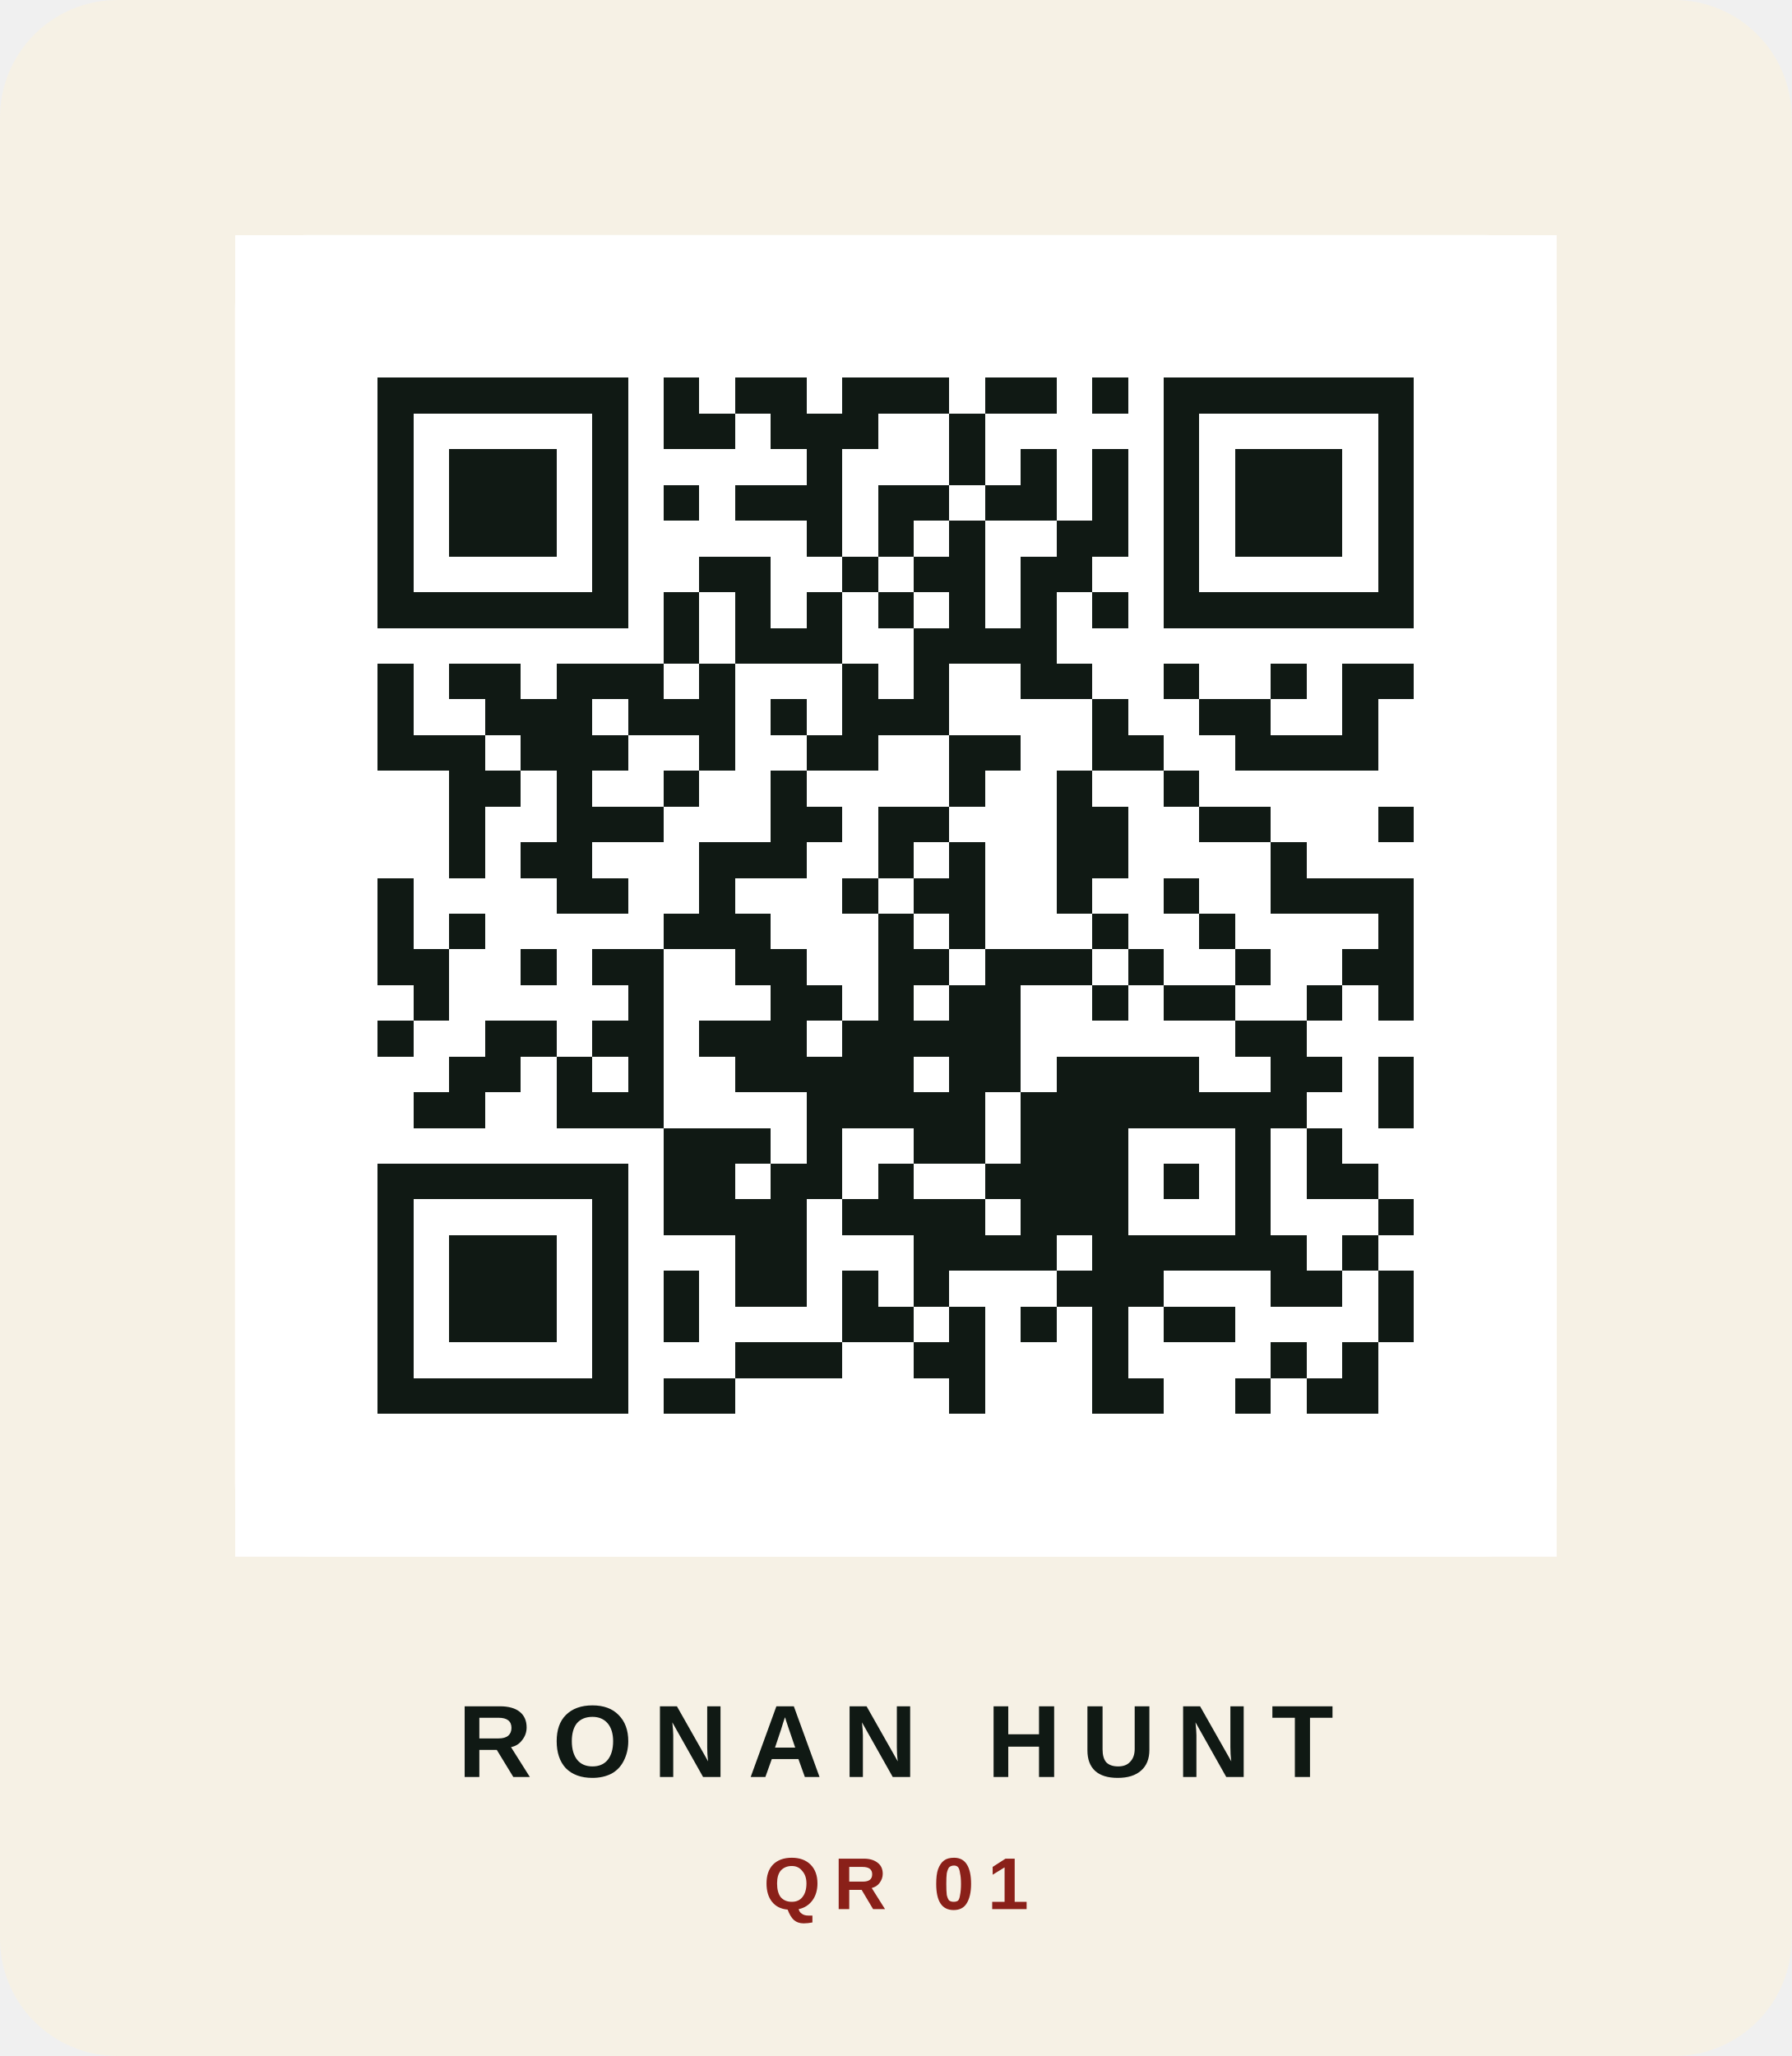
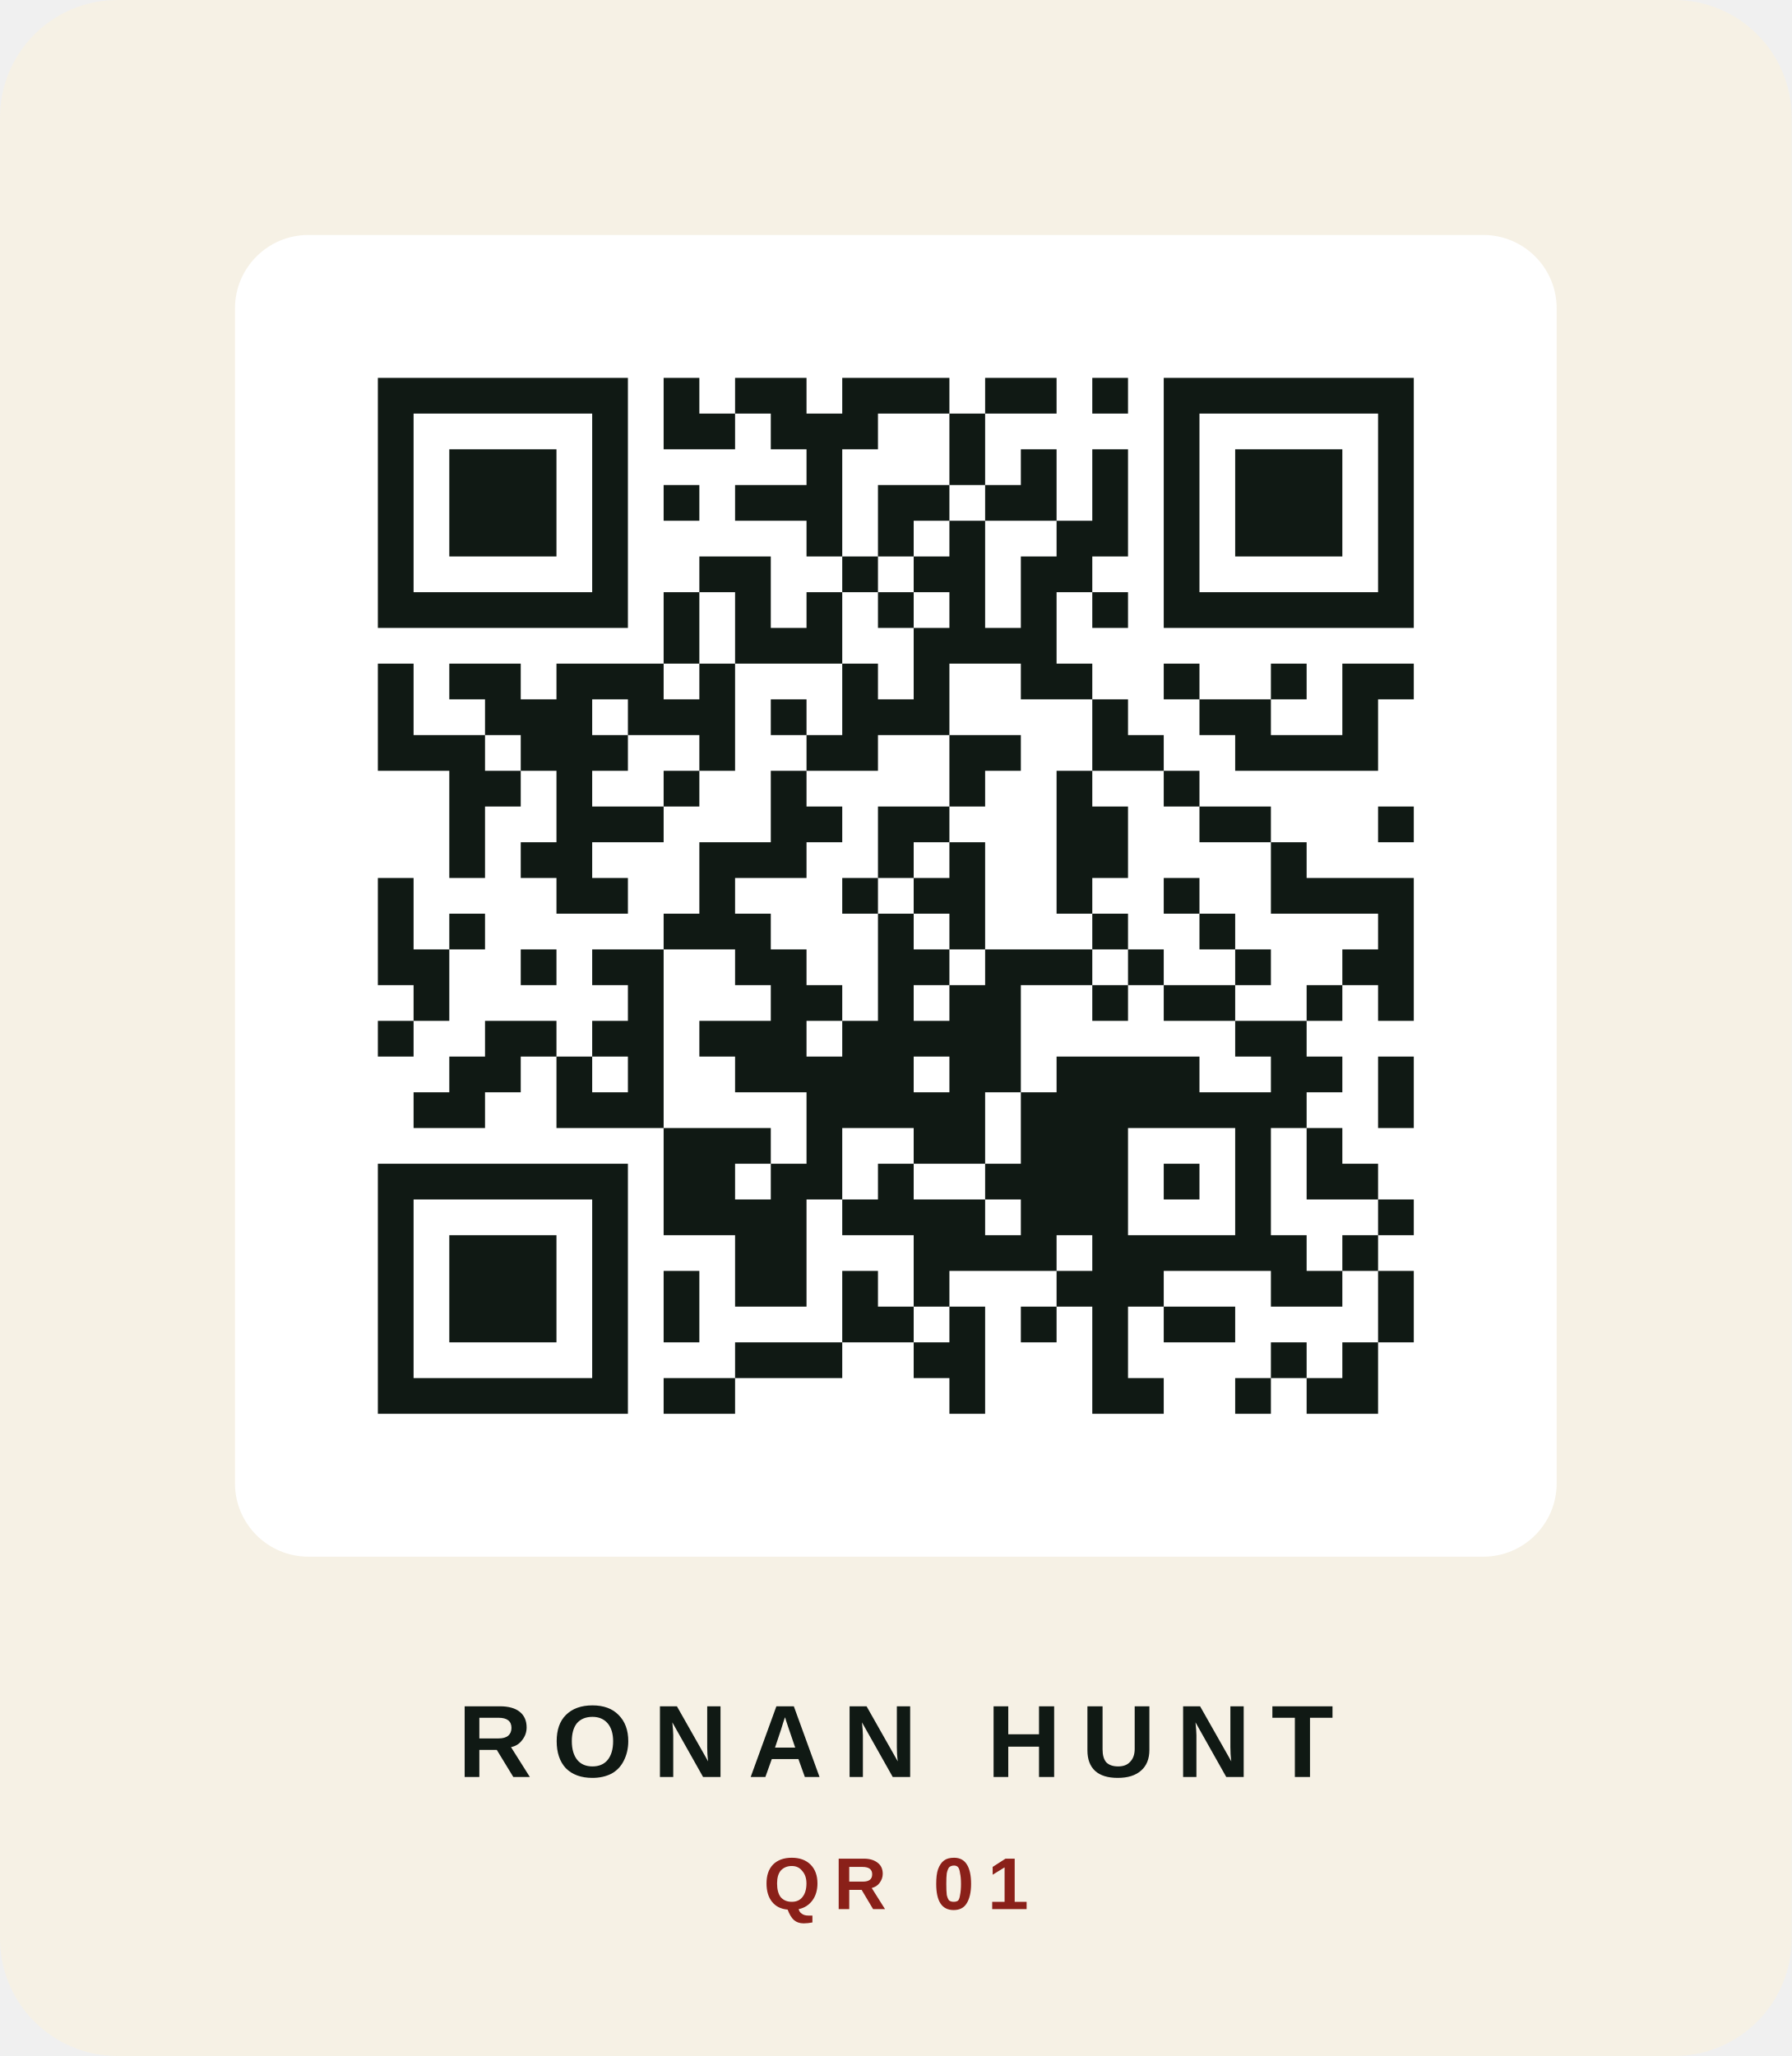
<svg xmlns="http://www.w3.org/2000/svg" viewBox="0 0 61 70" width="610" height="700" role="img" aria-labelledby="title desc">
  <rect width="61" height="70" rx="4" fill="#f6f1e5" />
  <rect x="8" y="8" width="45" height="45" rx="2.5" fill="#ffffff" />
-   <svg x="8" y="8" width="45" height="45" viewBox="0 0 37 37" shape-rendering="crispEdges">
-     <rect width="37" height="37" fill="#ffffff" />
-     <path d="M4,4h1v1h-1zM5,4h1v1h-1zM6,4h1v1h-1zM7,4h1v1h-1zM8,4h1v1h-1zM9,4h1v1h-1zM10,4h1v1h-1zM12,4h1v1h-1zM14,4h1v1h-1zM15,4h1v1h-1zM17,4h1v1h-1zM18,4h1v1h-1zM19,4h1v1h-1zM21,4h1v1h-1zM22,4h1v1h-1zM24,4h1v1h-1zM26,4h1v1h-1zM27,4h1v1h-1zM28,4h1v1h-1zM29,4h1v1h-1zM30,4h1v1h-1zM31,4h1v1h-1zM32,4h1v1h-1zM4,5h1v1h-1zM10,5h1v1h-1zM12,5h1v1h-1zM13,5h1v1h-1zM15,5h1v1h-1zM16,5h1v1h-1zM17,5h1v1h-1zM20,5h1v1h-1zM26,5h1v1h-1zM32,5h1v1h-1zM4,6h1v1h-1zM6,6h1v1h-1zM7,6h1v1h-1zM8,6h1v1h-1zM10,6h1v1h-1zM16,6h1v1h-1zM20,6h1v1h-1zM22,6h1v1h-1zM24,6h1v1h-1zM26,6h1v1h-1zM28,6h1v1h-1zM29,6h1v1h-1zM30,6h1v1h-1zM32,6h1v1h-1zM4,7h1v1h-1zM6,7h1v1h-1zM7,7h1v1h-1zM8,7h1v1h-1zM10,7h1v1h-1zM12,7h1v1h-1zM14,7h1v1h-1zM15,7h1v1h-1zM16,7h1v1h-1zM18,7h1v1h-1zM19,7h1v1h-1zM21,7h1v1h-1zM22,7h1v1h-1zM24,7h1v1h-1zM26,7h1v1h-1zM28,7h1v1h-1zM29,7h1v1h-1zM30,7h1v1h-1zM32,7h1v1h-1zM4,8h1v1h-1zM6,8h1v1h-1zM7,8h1v1h-1zM8,8h1v1h-1zM10,8h1v1h-1zM16,8h1v1h-1zM18,8h1v1h-1zM20,8h1v1h-1zM23,8h1v1h-1zM24,8h1v1h-1zM26,8h1v1h-1zM28,8h1v1h-1zM29,8h1v1h-1zM30,8h1v1h-1zM32,8h1v1h-1zM4,9h1v1h-1zM10,9h1v1h-1zM13,9h1v1h-1zM14,9h1v1h-1zM17,9h1v1h-1zM19,9h1v1h-1zM20,9h1v1h-1zM22,9h1v1h-1zM23,9h1v1h-1zM26,9h1v1h-1zM32,9h1v1h-1zM4,10h1v1h-1zM5,10h1v1h-1zM6,10h1v1h-1zM7,10h1v1h-1zM8,10h1v1h-1zM9,10h1v1h-1zM10,10h1v1h-1zM12,10h1v1h-1zM14,10h1v1h-1zM16,10h1v1h-1zM18,10h1v1h-1zM20,10h1v1h-1zM22,10h1v1h-1zM24,10h1v1h-1zM26,10h1v1h-1zM27,10h1v1h-1zM28,10h1v1h-1zM29,10h1v1h-1zM30,10h1v1h-1zM31,10h1v1h-1zM32,10h1v1h-1zM12,11h1v1h-1zM14,11h1v1h-1zM15,11h1v1h-1zM16,11h1v1h-1zM19,11h1v1h-1zM20,11h1v1h-1zM21,11h1v1h-1zM22,11h1v1h-1zM4,12h1v1h-1zM6,12h1v1h-1zM7,12h1v1h-1zM9,12h1v1h-1zM10,12h1v1h-1zM11,12h1v1h-1zM13,12h1v1h-1zM17,12h1v1h-1zM19,12h1v1h-1zM22,12h1v1h-1zM23,12h1v1h-1zM26,12h1v1h-1zM29,12h1v1h-1zM31,12h1v1h-1zM32,12h1v1h-1zM4,13h1v1h-1zM7,13h1v1h-1zM8,13h1v1h-1zM9,13h1v1h-1zM11,13h1v1h-1zM12,13h1v1h-1zM13,13h1v1h-1zM15,13h1v1h-1zM17,13h1v1h-1zM18,13h1v1h-1zM19,13h1v1h-1zM24,13h1v1h-1zM27,13h1v1h-1zM28,13h1v1h-1zM31,13h1v1h-1zM4,14h1v1h-1zM5,14h1v1h-1zM6,14h1v1h-1zM8,14h1v1h-1zM9,14h1v1h-1zM10,14h1v1h-1zM13,14h1v1h-1zM16,14h1v1h-1zM17,14h1v1h-1zM20,14h1v1h-1zM21,14h1v1h-1zM24,14h1v1h-1zM25,14h1v1h-1zM28,14h1v1h-1zM29,14h1v1h-1zM30,14h1v1h-1zM31,14h1v1h-1zM6,15h1v1h-1zM7,15h1v1h-1zM9,15h1v1h-1zM12,15h1v1h-1zM15,15h1v1h-1zM20,15h1v1h-1zM23,15h1v1h-1zM26,15h1v1h-1zM6,16h1v1h-1zM9,16h1v1h-1zM10,16h1v1h-1zM11,16h1v1h-1zM15,16h1v1h-1zM16,16h1v1h-1zM18,16h1v1h-1zM19,16h1v1h-1zM23,16h1v1h-1zM24,16h1v1h-1zM27,16h1v1h-1zM28,16h1v1h-1zM32,16h1v1h-1zM6,17h1v1h-1zM8,17h1v1h-1zM9,17h1v1h-1zM13,17h1v1h-1zM14,17h1v1h-1zM15,17h1v1h-1zM18,17h1v1h-1zM20,17h1v1h-1zM23,17h1v1h-1zM24,17h1v1h-1zM29,17h1v1h-1zM4,18h1v1h-1zM9,18h1v1h-1zM10,18h1v1h-1zM13,18h1v1h-1zM17,18h1v1h-1zM19,18h1v1h-1zM20,18h1v1h-1zM23,18h1v1h-1zM26,18h1v1h-1zM29,18h1v1h-1zM30,18h1v1h-1zM31,18h1v1h-1zM32,18h1v1h-1zM4,19h1v1h-1zM6,19h1v1h-1zM12,19h1v1h-1zM13,19h1v1h-1zM14,19h1v1h-1zM18,19h1v1h-1zM20,19h1v1h-1zM24,19h1v1h-1zM27,19h1v1h-1zM32,19h1v1h-1zM4,20h1v1h-1zM5,20h1v1h-1zM8,20h1v1h-1zM10,20h1v1h-1zM11,20h1v1h-1zM14,20h1v1h-1zM15,20h1v1h-1zM18,20h1v1h-1zM19,20h1v1h-1zM21,20h1v1h-1zM22,20h1v1h-1zM23,20h1v1h-1zM25,20h1v1h-1zM28,20h1v1h-1zM31,20h1v1h-1zM32,20h1v1h-1zM5,21h1v1h-1zM11,21h1v1h-1zM15,21h1v1h-1zM16,21h1v1h-1zM18,21h1v1h-1zM20,21h1v1h-1zM21,21h1v1h-1zM24,21h1v1h-1zM26,21h1v1h-1zM27,21h1v1h-1zM30,21h1v1h-1zM32,21h1v1h-1zM4,22h1v1h-1zM7,22h1v1h-1zM8,22h1v1h-1zM10,22h1v1h-1zM11,22h1v1h-1zM13,22h1v1h-1zM14,22h1v1h-1zM15,22h1v1h-1zM17,22h1v1h-1zM18,22h1v1h-1zM19,22h1v1h-1zM20,22h1v1h-1zM21,22h1v1h-1zM28,22h1v1h-1zM29,22h1v1h-1zM6,23h1v1h-1zM7,23h1v1h-1zM9,23h1v1h-1zM11,23h1v1h-1zM14,23h1v1h-1zM15,23h1v1h-1zM16,23h1v1h-1zM17,23h1v1h-1zM18,23h1v1h-1zM20,23h1v1h-1zM21,23h1v1h-1zM23,23h1v1h-1zM24,23h1v1h-1zM25,23h1v1h-1zM26,23h1v1h-1zM29,23h1v1h-1zM30,23h1v1h-1zM32,23h1v1h-1zM5,24h1v1h-1zM6,24h1v1h-1zM9,24h1v1h-1zM10,24h1v1h-1zM11,24h1v1h-1zM16,24h1v1h-1zM17,24h1v1h-1zM18,24h1v1h-1zM19,24h1v1h-1zM20,24h1v1h-1zM22,24h1v1h-1zM23,24h1v1h-1zM24,24h1v1h-1zM25,24h1v1h-1zM26,24h1v1h-1zM27,24h1v1h-1zM28,24h1v1h-1zM29,24h1v1h-1zM32,24h1v1h-1zM12,25h1v1h-1zM13,25h1v1h-1zM14,25h1v1h-1zM16,25h1v1h-1zM19,25h1v1h-1zM20,25h1v1h-1zM22,25h1v1h-1zM23,25h1v1h-1zM24,25h1v1h-1zM28,25h1v1h-1zM30,25h1v1h-1zM4,26h1v1h-1zM5,26h1v1h-1zM6,26h1v1h-1zM7,26h1v1h-1zM8,26h1v1h-1zM9,26h1v1h-1zM10,26h1v1h-1zM12,26h1v1h-1zM13,26h1v1h-1zM15,26h1v1h-1zM16,26h1v1h-1zM18,26h1v1h-1zM21,26h1v1h-1zM22,26h1v1h-1zM23,26h1v1h-1zM24,26h1v1h-1zM26,26h1v1h-1zM28,26h1v1h-1zM30,26h1v1h-1zM31,26h1v1h-1zM4,27h1v1h-1zM10,27h1v1h-1zM12,27h1v1h-1zM13,27h1v1h-1zM14,27h1v1h-1zM15,27h1v1h-1zM17,27h1v1h-1zM18,27h1v1h-1zM19,27h1v1h-1zM20,27h1v1h-1zM22,27h1v1h-1zM23,27h1v1h-1zM24,27h1v1h-1zM28,27h1v1h-1zM32,27h1v1h-1zM4,28h1v1h-1zM6,28h1v1h-1zM7,28h1v1h-1zM8,28h1v1h-1zM10,28h1v1h-1zM14,28h1v1h-1zM15,28h1v1h-1zM19,28h1v1h-1zM20,28h1v1h-1zM21,28h1v1h-1zM22,28h1v1h-1zM24,28h1v1h-1zM25,28h1v1h-1zM26,28h1v1h-1zM27,28h1v1h-1zM28,28h1v1h-1zM29,28h1v1h-1zM31,28h1v1h-1zM4,29h1v1h-1zM6,29h1v1h-1zM7,29h1v1h-1zM8,29h1v1h-1zM10,29h1v1h-1zM12,29h1v1h-1zM14,29h1v1h-1zM15,29h1v1h-1zM17,29h1v1h-1zM19,29h1v1h-1zM23,29h1v1h-1zM24,29h1v1h-1zM25,29h1v1h-1zM29,29h1v1h-1zM30,29h1v1h-1zM32,29h1v1h-1zM4,30h1v1h-1zM6,30h1v1h-1zM7,30h1v1h-1zM8,30h1v1h-1zM10,30h1v1h-1zM12,30h1v1h-1zM17,30h1v1h-1zM18,30h1v1h-1zM20,30h1v1h-1zM22,30h1v1h-1zM24,30h1v1h-1zM26,30h1v1h-1zM27,30h1v1h-1zM32,30h1v1h-1zM4,31h1v1h-1zM10,31h1v1h-1zM14,31h1v1h-1zM15,31h1v1h-1zM16,31h1v1h-1zM19,31h1v1h-1zM20,31h1v1h-1zM24,31h1v1h-1zM29,31h1v1h-1zM31,31h1v1h-1zM4,32h1v1h-1zM5,32h1v1h-1zM6,32h1v1h-1zM7,32h1v1h-1zM8,32h1v1h-1zM9,32h1v1h-1zM10,32h1v1h-1zM12,32h1v1h-1zM13,32h1v1h-1zM20,32h1v1h-1zM24,32h1v1h-1zM25,32h1v1h-1zM28,32h1v1h-1zM30,32h1v1h-1zM31,32h1v1h-1z" fill="#101914" />
+   <svg x="8" y="8" width="45" height="45" viewBox="0 0 37 37">
+     <path d="M4,4H5V5H4zM5,4H6V5H5zM6,4H7V5H6zM7,4H8V5H7zM8,4H9V5H8zM9,4H10V5H9zM10,4H11V5H10zM12,4H13V5H12zM14,4H15V5H14zM15,4H16V5H15zM17,4H18V5H17zM18,4H19V5H18zM19,4H20V5H19zM21,4H22V5H21zM22,4H23V5H22zM24,4H25V5H24zM26,4H27V5H26zM27,4H28V5H27zM28,4H29V5H28zM29,4H30V5H29zM30,4H31V5H30zM31,4H32V5H31zM32,4H33V5H32zM4,5H5V6H4zM10,5H11V6H10zM12,5H13V6H12zM13,5H14V6H13zM15,5H16V6H15zM16,5H17V6H16zM17,5H18V6H17zM20,5H21V6H20zM26,5H27V6H26zM32,5H33V6H32zM4,6H5V7H4zM6,6H7V7H6zM7,6H8V7H7zM8,6H9V7H8zM10,6H11V7H10zM16,6H17V7H16zM20,6H21V7H20zM22,6H23V7H22zM24,6H25V7H24zM26,6H27V7H26zM28,6H29V7H28zM29,6H30V7H29zM30,6H31V7H30zM32,6H33V7H32zM4,7H5V8H4zM6,7H7V8H6zM7,7H8V8H7zM8,7H9V8H8zM10,7H11V8H10zM12,7H13V8H12zM14,7H15V8H14zM15,7H16V8H15zM16,7H17V8H16zM18,7H19V8H18zM19,7H20V8H19zM21,7H22V8H21zM22,7H23V8H22zM24,7H25V8H24zM26,7H27V8H26zM28,7H29V8H28zM29,7H30V8H29zM30,7H31V8H30zM32,7H33V8H32zM4,8H5V9H4zM6,8H7V9H6zM7,8H8V9H7zM8,8H9V9H8zM10,8H11V9H10zM16,8H17V9H16zM18,8H19V9H18zM20,8H21V9H20zM23,8H24V9H23zM24,8H25V9H24zM26,8H27V9H26zM28,8H29V9H28zM29,8H30V9H29zM30,8H31V9H30zM32,8H33V9H32zM4,9H5V10H4zM10,9H11V10H10zM13,9H14V10H13zM14,9H15V10H14zM17,9H18V10H17zM19,9H20V10H19zM20,9H21V10H20zM22,9H23V10H22zM23,9H24V10H23zM26,9H27V10H26zM32,9H33V10H32zM4,10H5V11H4zM5,10H6V11H5zM6,10H7V11H6zM7,10H8V11H7zM8,10H9V11H8zM9,10H10V11H9zM10,10H11V11H10zM12,10H13V11H12zM14,10H15V11H14zM16,10H17V11H16zM18,10H19V11H18zM20,10H21V11H20zM22,10H23V11H22zM24,10H25V11H24zM26,10H27V11H26zM27,10H28V11H27zM28,10H29V11H28zM29,10H30V11H29zM30,10H31V11H30zM31,10H32V11H31zM32,10H33V11H32zM12,11H13V12H12zM14,11H15V12H14zM15,11H16V12H15zM16,11H17V12H16zM19,11H20V12H19zM20,11H21V12H20zM21,11H22V12H21zM22,11H23V12H22zM4,12H5V13H4zM6,12H7V13H6zM7,12H8V13H7zM9,12H10V13H9zM10,12H11V13H10zM11,12H12V13H11zM13,12H14V13H13zM17,12H18V13H17zM19,12H20V13H19zM22,12H23V13H22zM23,12H24V13H23zM26,12H27V13H26zM29,12H30V13H29zM31,12H32V13H31zM32,12H33V13H32zM4,13H5V14H4zM7,13H8V14H7zM8,13H9V14H8zM9,13H10V14H9zM11,13H12V14H11zM12,13H13V14H12zM13,13H14V14H13zM15,13H16V14H15zM17,13H18V14H17zM18,13H19V14H18zM19,13H20V14H19zM24,13H25V14H24zM27,13H28V14H27zM28,13H29V14H28zM31,13H32V14H31zM4,14H5V15H4zM5,14H6V15H5zM6,14H7V15H6zM8,14H9V15H8zM9,14H10V15H9zM10,14H11V15H10zM13,14H14V15H13zM16,14H17V15H16zM17,14H18V15H17zM20,14H21V15H20zM21,14H22V15H21zM24,14H25V15H24zM25,14H26V15H25zM28,14H29V15H28zM29,14H30V15H29zM30,14H31V15H30zM31,14H32V15H31zM6,15H7V16H6zM7,15H8V16H7zM9,15H10V16H9zM12,15H13V16H12zM15,15H16V16H15zM20,15H21V16H20zM23,15H24V16H23zM26,15H27V16H26zM6,16H7V17H6zM9,16H10V17H9zM10,16H11V17H10zM11,16H12V17H11zM15,16H16V17H15zM16,16H17V17H16zM18,16H19V17H18zM19,16H20V17H19zM23,16H24V17H23zM24,16H25V17H24zM27,16H28V17H27zM28,16H29V17H28zM32,16H33V17H32zM6,17H7V18H6zM8,17H9V18H8zM9,17H10V18H9zM13,17H14V18H13zM14,17H15V18H14zM15,17H16V18H15zM18,17H19V18H18zM20,17H21V18H20zM23,17H24V18H23zM24,17H25V18H24zM29,17H30V18H29zM4,18H5V19H4zM9,18H10V19H9zM10,18H11V19H10zM13,18H14V19H13zM17,18H18V19H17zM19,18H20V19H19zM20,18H21V19H20zM23,18H24V19H23zM26,18H27V19H26zM29,18H30V19H29zM30,18H31V19H30zM31,18H32V19H31zM32,18H33V19H32zM4,19H5V20H4zM6,19H7V20H6zM12,19H13V20H12zM13,19H14V20H13zM14,19H15V20H14zM18,19H19V20H18zM20,19H21V20H20zM24,19H25V20H24zM27,19H28V20H27zM32,19H33V20H32zM4,20H5V21H4zM5,20H6V21H5zM8,20H9V21H8zM10,20H11V21H10zM11,20H12V21H11zM14,20H15V21H14zM15,20H16V21H15zM18,20H19V21H18zM19,20H20V21H19zM21,20H22V21H21zM22,20H23V21H22zM23,20H24V21H23zM25,20H26V21H25zM28,20H29V21H28zM31,20H32V21H31zM32,20H33V21H32zM5,21H6V22H5zM11,21H12V22H11zM15,21H16V22H15zM16,21H17V22H16zM18,21H19V22H18zM20,21H21V22H20zM21,21H22V22H21zM24,21H25V22H24zM26,21H27V22H26zM27,21H28V22H27zM30,21H31V22H30zM32,21H33V22H32zM4,22H5V23H4zM7,22H8V23H7zM8,22H9V23H8zM10,22H11V23H10zM11,22H12V23H11zM13,22H14V23H13zM14,22H15V23H14zM15,22H16V23H15zM17,22H18V23H17zM18,22H19V23H18zM19,22H20V23H19zM20,22H21V23H20zM21,22H22V23H21zM28,22H29V23H28zM29,22H30V23H29zM6,23H7V24H6zM7,23H8V24H7zM9,23H10V24H9zM11,23H12V24H11zM14,23H15V24H14zM15,23H16V24H15zM16,23H17V24H16zM17,23H18V24H17zM18,23H19V24H18zM20,23H21V24H20zM21,23H22V24H21zM23,23H24V24H23zM24,23H25V24H24zM25,23H26V24H25zM26,23H27V24H26zM29,23H30V24H29zM30,23H31V24H30zM32,23H33V24H32zM5,24H6V25H5zM6,24H7V25H6zM9,24H10V25H9zM10,24H11V25H10zM11,24H12V25H11zM16,24H17V25H16zM17,24H18V25H17zM18,24H19V25H18zM19,24H20V25H19zM20,24H21V25H20zM22,24H23V25H22zM23,24H24V25H23zM24,24H25V25H24zM25,24H26V25H25zM26,24H27V25H26zM27,24H28V25H27zM28,24H29V25H28zM29,24H30V25H29zM32,24H33V25H32zM12,25H13V26H12zM13,25H14V26H13zM14,25H15V26H14zM16,25H17V26H16zM19,25H20V26H19zM20,25H21V26H20zM22,25H23V26H22zM23,25H24V26H23zM24,25H25V26H24zM28,25H29V26H28zM30,25H31V26H30zM4,26H5V27H4zM5,26H6V27H5zM6,26H7V27H6zM7,26H8V27H7zM8,26H9V27H8zM9,26H10V27H9zM10,26H11V27H10zM12,26H13V27H12zM13,26H14V27H13zM15,26H16V27H15zM16,26H17V27H16zM18,26H19V27H18zM21,26H22V27H21zM22,26H23V27H22zM23,26H24V27H23zM24,26H25V27H24zM26,26H27V27H26zM28,26H29V27H28zM30,26H31V27H30zM31,26H32V27H31zM4,27H5V28H4zM10,27H11V28H10zM12,27H13V28H12zM13,27H14V28H13zM14,27H15V28H14zM15,27H16V28H15zM17,27H18V28H17zM18,27H19V28H18zM19,27H20V28H19zM20,27H21V28H20zM22,27H23V28H22zM23,27H24V28H23zM24,27H25V28H24zM28,27H29V28H28zM32,27H33V28H32zM4,28H5V29H4zM6,28H7V29H6zM7,28H8V29H7zM8,28H9V29H8zM10,28H11V29H10zM14,28H15V29H14zM15,28H16V29H15zM19,28H20V29H19zM20,28H21V29H20zM21,28H22V29H21zM22,28H23V29H22zM24,28H25V29H24zM25,28H26V29H25zM26,28H27V29H26zM27,28H28V29H27zM28,28H29V29H28zM29,28H30V29H29zM31,28H32V29H31zM4,29H5V30H4zM6,29H7V30H6zM7,29H8V30H7zM8,29H9V30H8zM10,29H11V30H10zM12,29H13V30H12zM14,29H15V30H14zM15,29H16V30H15zM17,29H18V30H17zM19,29H20V30H19zM23,29H24V30H23zM24,29H25V30H24zM25,29H26V30H25zM29,29H30V30H29zM30,29H31V30H30zM32,29H33V30H32zM4,30H5V31H4zM6,30H7V31H6zM7,30H8V31H7zM8,30H9V31H8zM10,30H11V31H10zM12,30H13V31H12zM17,30H18V31H17zM18,30H19V31H18zM20,30H21V31H20zM22,30H23V31H22zM24,30H25V31H24zM26,30H27V31H26zM27,30H28V31H27zM32,30H33V31H32zM4,31H5V32H4zM10,31H11V32H10zM14,31H15V32H14zM15,31H16V32H15zM16,31H17V32H16zM19,31H20V32H19zM20,31H21V32H20zM24,31H25V32H24zM29,31H30V32H29zM31,31H32V32H31zM4,32H5V33H4zM5,32H6V33H5zM6,32H7V33H6zM7,32H8V33H7zM8,32H9V33H8zM9,32H10V33H9zM10,32H11V33H10zM12,32H13V33H12zM13,32H14V33H13zM20,32H21V33H20zM24,32H25V33H24zM25,32H26V33H25zM28,32H29V33H28zM30,32H31V33H30zM31,32H32V33H31z" fill="#101914" />
  </svg>
  <text x="30.5" y="60.5" text-anchor="middle" font-family="Arial, Helvetica, sans-serif" font-size="3.5" font-weight="700" letter-spacing="0.7" fill="#101914">RONAN HUNT</text>
  <text x="30.5" y="65" text-anchor="middle" font-family="Arial, Helvetica, sans-serif" font-size="2.5" font-weight="700" letter-spacing="0.45" fill="#8a2019">QR 01</text>
</svg>
